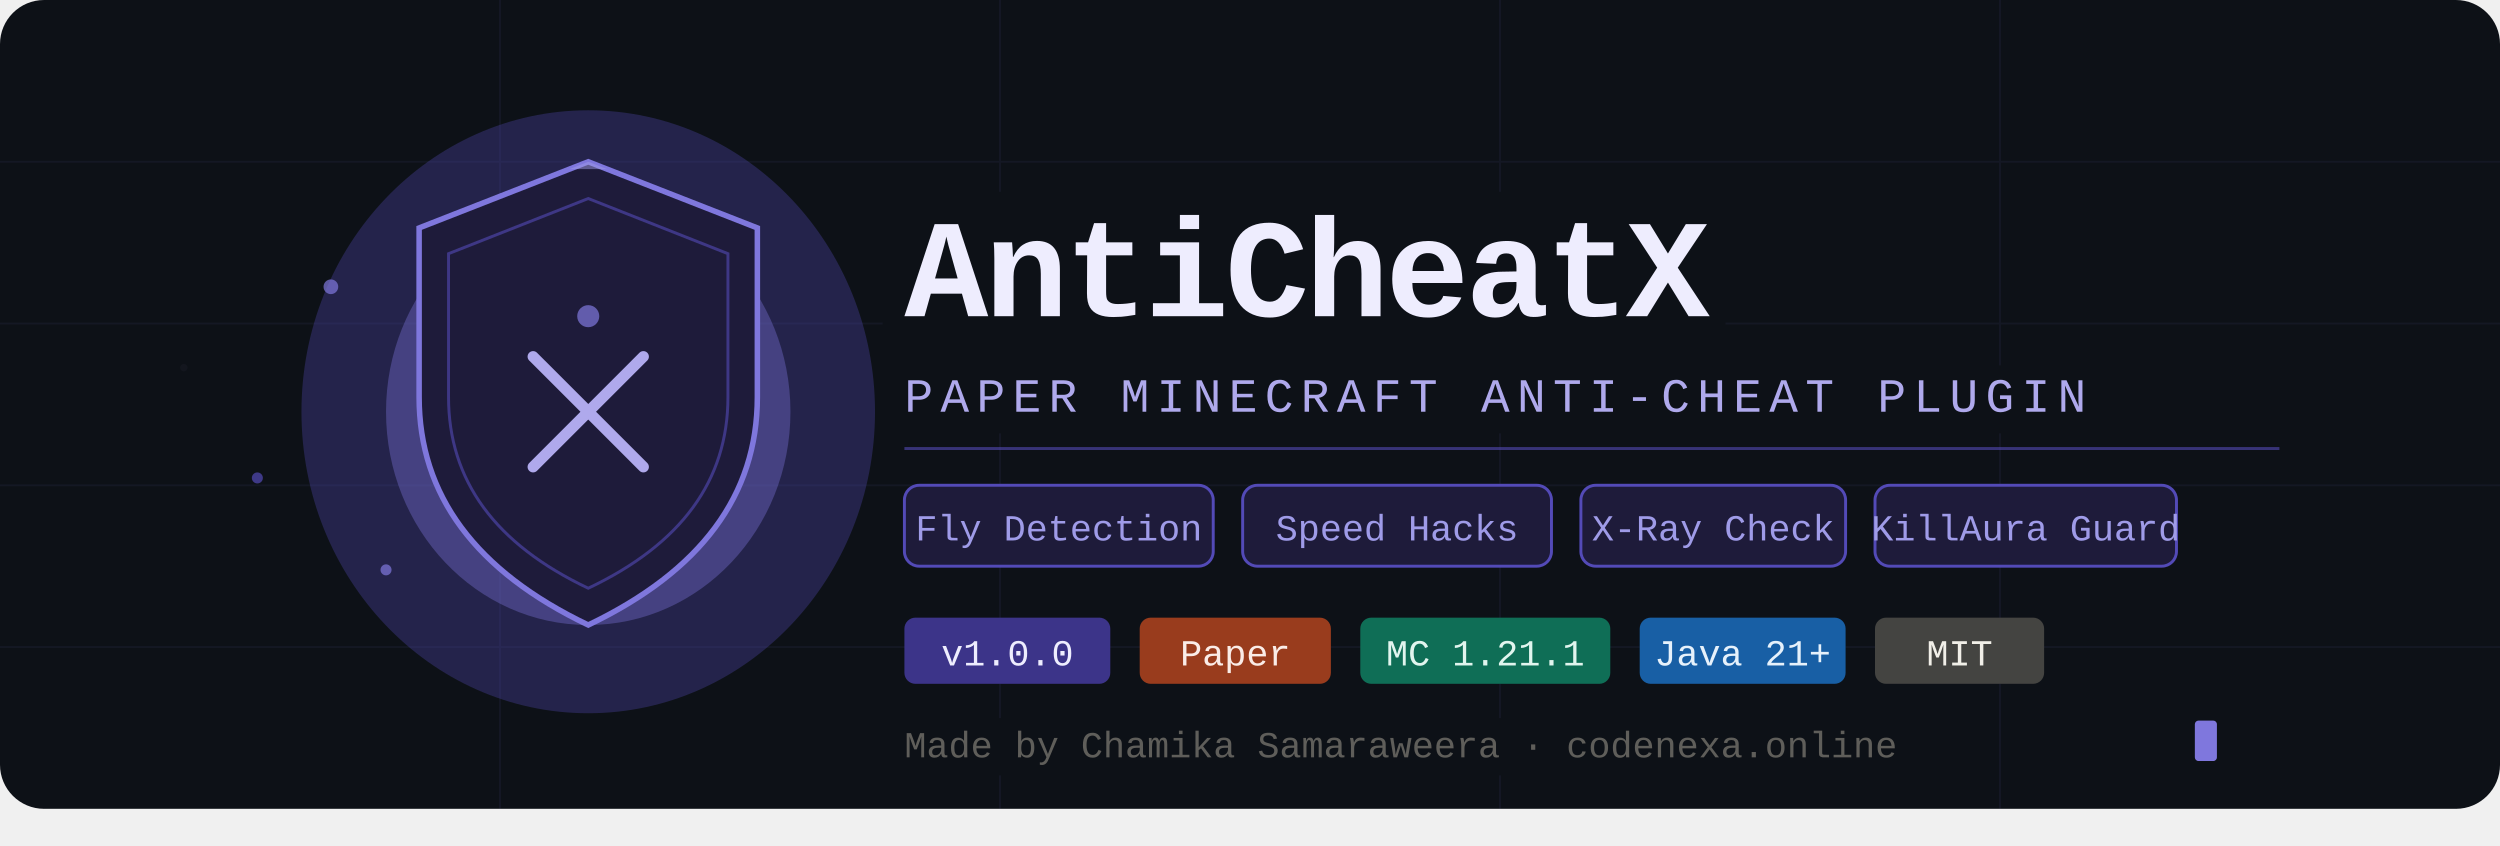
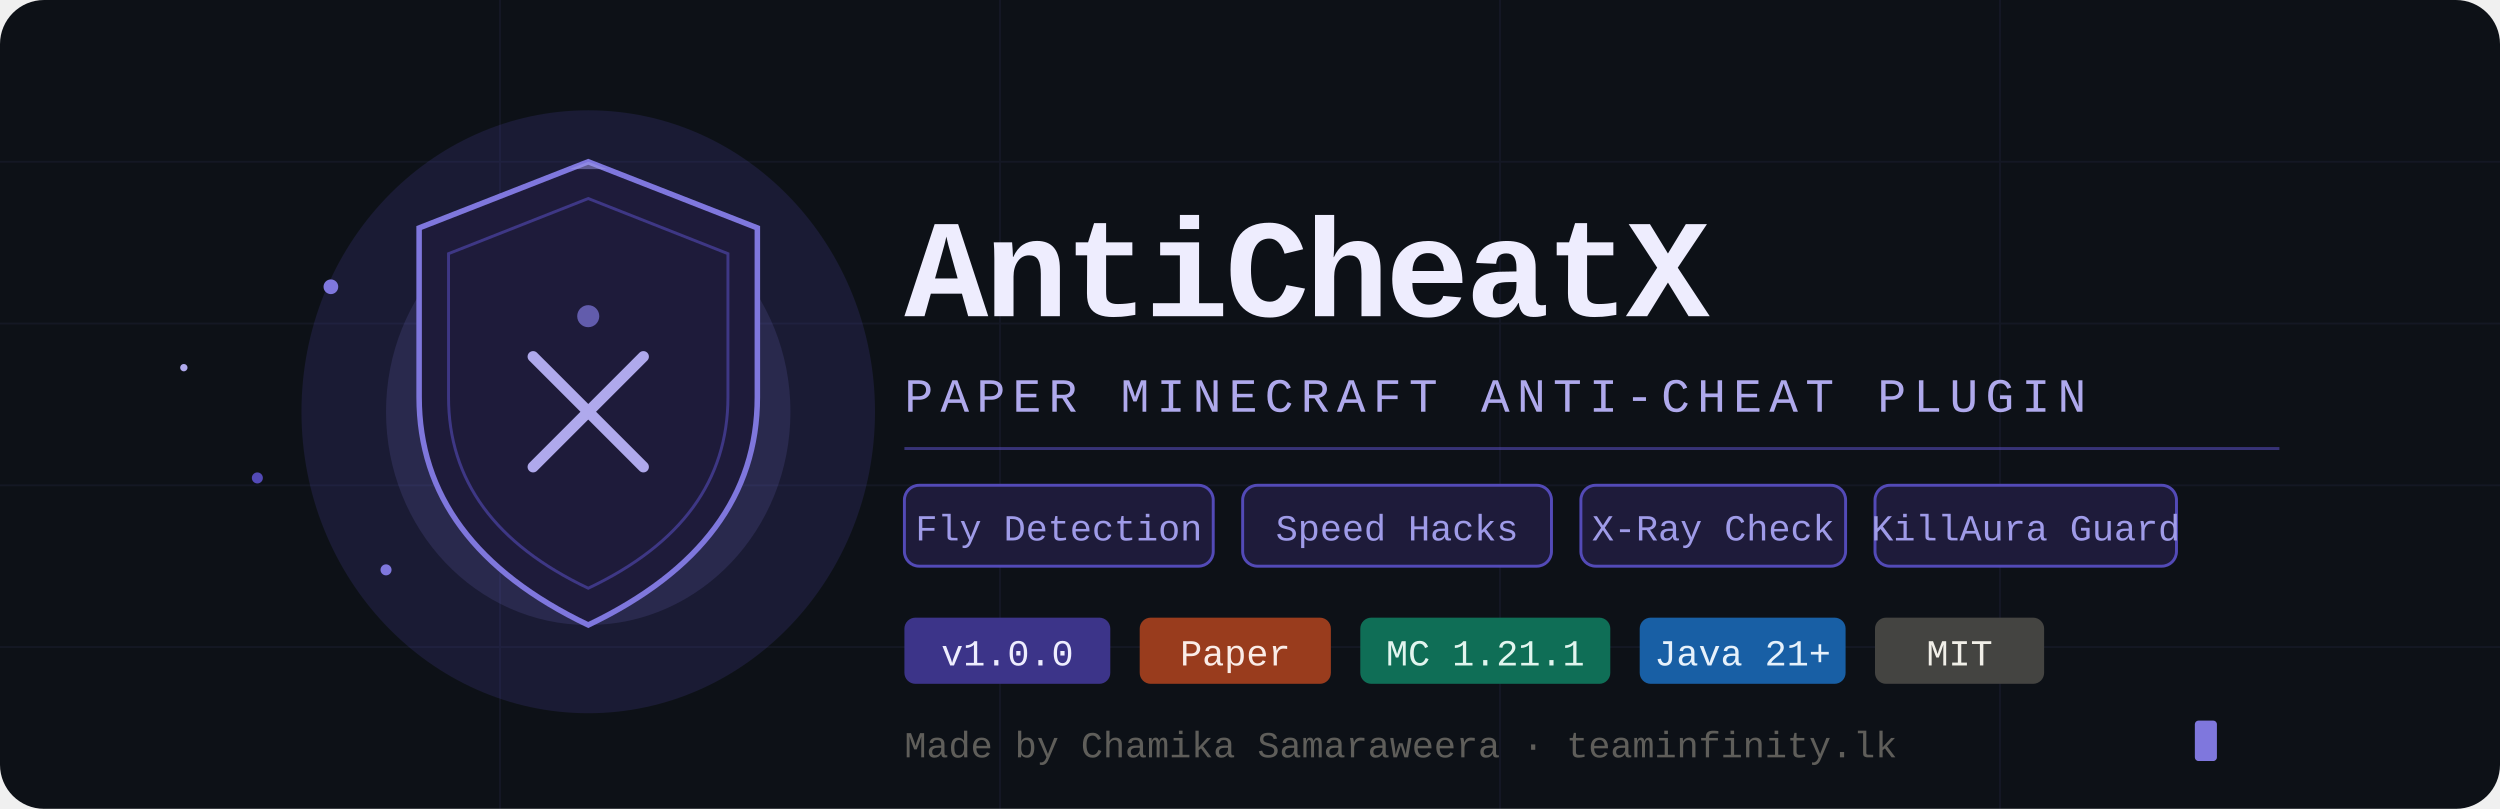
- <svg xmlns="http://www.w3.org/2000/svg" width="100%" viewBox="0 0 680 230">
+ <svg xmlns="http://www.w3.org/2000/svg" width="100%" viewBox="0 0 680 220">
  <defs>
    <marker id="arrow" viewBox="0 0 10 10" refX="8" refY="5" markerWidth="6" markerHeight="6" orient="auto-start-reverse">
      <path d="M2 1L8 5L2 9" fill="none" stroke="context-stroke" stroke-width="1.5" stroke-linecap="round" stroke-linejoin="round" />
    </marker>
-     <mask id="imagine-text-gaps-l0jgob" maskUnits="userSpaceOnUse">
-       <rect x="0" y="0" width="680" height="230" fill="white" />
-       <rect x="240.071" y="52.17" width="229.277" height="47.405" fill="black" rx="2" />
-       <rect x="242" y="99.39" width="331.305" height="18.468" fill="black" rx="2" />
-       <rect x="245.019" y="136.319" width="86.711" height="15.575" fill="black" rx="2" />
-       <rect x="343.017" y="136.319" width="73.966" height="15.575" fill="black" rx="2" />
-       <rect x="429.017" y="136.319" width="73.966" height="15.575" fill="black" rx="2" />
-       <rect x="505.019" y="136.319" width="92.708" height="15.575" fill="black" rx="2" />
-       <rect x="252.005" y="170.319" width="43.99" height="15.575" fill="black" rx="2" />
-       <rect x="317.004" y="170.319" width="37.991" height="15.575" fill="black" rx="2" />
-       <rect x="372.051" y="170.319" width="62.934" height="15.575" fill="black" rx="2" />
-       <rect x="446.007" y="170.319" width="55.986" height="15.575" fill="black" rx="2" />
-       <rect x="519.038" y="170.319" width="26.959" height="15.575" fill="black" rx="2" />
-       <rect x="241.035" y="195.319" width="278.812" height="15.575" fill="black" rx="2" />
-     </mask>
+     <style>
+       @keyframes pulse { 0%,100%{opacity:.18} 50%{opacity:.38} }
+       @keyframes float1 { 0%,100%{transform:translateY(0px)} 50%{transform:translateY(-6px)} }
+       @keyframes float2 { 0%,100%{transform:translateY(0px)} 50%{transform:translateY(-4px)} }
+       @keyframes scan { 0%{transform:translateY(0)} 100%{transform:translateY(120px)} }
+       @keyframes blink { 0%,100%{opacity:1} 48%,52%{opacity:0} }
+       @keyframes drift { 0%{opacity:0;transform:translateX(0)} 10%{opacity:.7} 90%{opacity:.7} 100%{opacity:0;transform:translateX(18px)} }
+       @keyframes fadeIn { from{opacity:0} to{opacity:1} }
+       .shield-pulse { animation: pulse 3s ease-in-out infinite; }
+       .shield-float { animation: float1 4s ease-in-out infinite; transform-origin: 340px 110px; }
+       .mini-float { animation: float2 5s ease-in-out infinite 0.5s; }
+       .scan-line { animation: scan 2.2s linear infinite; }
+       .blink-cursor { animation: blink 1s step-end infinite; }
+       .particle { animation: drift 3s linear infinite; }
+       .fadein { animation: fadeIn 1s ease-out both; }
+     </style>
  </defs>
-   <rect width="680" height="220" fill="#0d1117" rx="12" style="fill:rgb(13, 17, 23);stroke:none;color:rgb(255, 255, 255);stroke-width:1px;stroke-linecap:butt;stroke-linejoin:miter;opacity:1;font-family:&quot;Anthropic Sans&quot;, -apple-system, BlinkMacSystemFont, &quot;Segoe UI&quot;, sans-serif;font-size:16px;font-weight:400;text-anchor:start;dominant-baseline:auto" />
-   <g opacity="0.07" stroke="#7f77dd" stroke-width="0.5" style="fill:rgb(0, 0, 0);stroke:rgb(127, 119, 221);color:rgb(255, 255, 255);stroke-width:0.5px;stroke-linecap:butt;stroke-linejoin:miter;opacity:0.07;font-family:&quot;Anthropic Sans&quot;, -apple-system, BlinkMacSystemFont, &quot;Segoe UI&quot;, sans-serif;font-size:16px;font-weight:400;text-anchor:start;dominant-baseline:auto">
-     <line x1="0" y1="44" x2="680" y2="44" style="fill:rgb(0, 0, 0);stroke:rgb(127, 119, 221);color:rgb(255, 255, 255);stroke-width:0.5px;stroke-linecap:butt;stroke-linejoin:miter;opacity:1;font-family:&quot;Anthropic Sans&quot;, -apple-system, BlinkMacSystemFont, &quot;Segoe UI&quot;, sans-serif;font-size:16px;font-weight:400;text-anchor:start;dominant-baseline:auto" />
-     <line x1="0" y1="88" x2="680" y2="88" mask="url(#imagine-text-gaps-l0jgob)" style="fill:rgb(0, 0, 0);stroke:rgb(127, 119, 221);color:rgb(255, 255, 255);stroke-width:0.5px;stroke-linecap:butt;stroke-linejoin:miter;opacity:1;font-family:&quot;Anthropic Sans&quot;, -apple-system, BlinkMacSystemFont, &quot;Segoe UI&quot;, sans-serif;font-size:16px;font-weight:400;text-anchor:start;dominant-baseline:auto" />
-     <line x1="0" y1="132" x2="680" y2="132" style="fill:rgb(0, 0, 0);stroke:rgb(127, 119, 221);color:rgb(255, 255, 255);stroke-width:0.5px;stroke-linecap:butt;stroke-linejoin:miter;opacity:1;font-family:&quot;Anthropic Sans&quot;, -apple-system, BlinkMacSystemFont, &quot;Segoe UI&quot;, sans-serif;font-size:16px;font-weight:400;text-anchor:start;dominant-baseline:auto" />
-     <line x1="0" y1="176" x2="680" y2="176" mask="url(#imagine-text-gaps-l0jgob)" style="fill:rgb(0, 0, 0);stroke:rgb(127, 119, 221);color:rgb(255, 255, 255);stroke-width:0.5px;stroke-linecap:butt;stroke-linejoin:miter;opacity:1;font-family:&quot;Anthropic Sans&quot;, -apple-system, BlinkMacSystemFont, &quot;Segoe UI&quot;, sans-serif;font-size:16px;font-weight:400;text-anchor:start;dominant-baseline:auto" />
-     <line x1="136" y1="0" x2="136" y2="220" style="fill:rgb(0, 0, 0);stroke:rgb(127, 119, 221);color:rgb(255, 255, 255);stroke-width:0.5px;stroke-linecap:butt;stroke-linejoin:miter;opacity:1;font-family:&quot;Anthropic Sans&quot;, -apple-system, BlinkMacSystemFont, &quot;Segoe UI&quot;, sans-serif;font-size:16px;font-weight:400;text-anchor:start;dominant-baseline:auto" />
-     <line x1="272" y1="0" x2="272" y2="220" mask="url(#imagine-text-gaps-l0jgob)" style="fill:rgb(0, 0, 0);stroke:rgb(127, 119, 221);color:rgb(255, 255, 255);stroke-width:0.5px;stroke-linecap:butt;stroke-linejoin:miter;opacity:1;font-family:&quot;Anthropic Sans&quot;, -apple-system, BlinkMacSystemFont, &quot;Segoe UI&quot;, sans-serif;font-size:16px;font-weight:400;text-anchor:start;dominant-baseline:auto" />
-     <line x1="408" y1="0" x2="408" y2="220" mask="url(#imagine-text-gaps-l0jgob)" style="fill:rgb(0, 0, 0);stroke:rgb(127, 119, 221);color:rgb(255, 255, 255);stroke-width:0.5px;stroke-linecap:butt;stroke-linejoin:miter;opacity:1;font-family:&quot;Anthropic Sans&quot;, -apple-system, BlinkMacSystemFont, &quot;Segoe UI&quot;, sans-serif;font-size:16px;font-weight:400;text-anchor:start;dominant-baseline:auto" />
-     <line x1="544" y1="0" x2="544" y2="220" mask="url(#imagine-text-gaps-l0jgob)" style="fill:rgb(0, 0, 0);stroke:rgb(127, 119, 221);color:rgb(255, 255, 255);stroke-width:0.5px;stroke-linecap:butt;stroke-linejoin:miter;opacity:1;font-family:&quot;Anthropic Sans&quot;, -apple-system, BlinkMacSystemFont, &quot;Segoe UI&quot;, sans-serif;font-size:16px;font-weight:400;text-anchor:start;dominant-baseline:auto" />
+   <rect width="680" height="220" fill="#0d1117" rx="12" />
+   <g opacity="0.07" stroke="#7f77dd" stroke-width="0.5">
+     <line x1="0" y1="44" x2="680" y2="44" />
+     <line x1="0" y1="88" x2="680" y2="88" />
+     <line x1="0" y1="132" x2="680" y2="132" />
+     <line x1="0" y1="176" x2="680" y2="176" />
+     <line x1="136" y1="0" x2="136" y2="220" />
+     <line x1="272" y1="0" x2="272" y2="220" />
+     <line x1="408" y1="0" x2="408" y2="220" />
+     <line x1="544" y1="0" x2="544" y2="220" />
  </g>
-   <ellipse cx="160" cy="112" rx="78" ry="82" fill="#534ab7" opacity="0.18" style="fill:rgb(83, 74, 183);stroke:none;color:rgb(255, 255, 255);stroke-width:1px;stroke-linecap:butt;stroke-linejoin:miter;opacity:0.331;font-family:&quot;Anthropic Sans&quot;, -apple-system, BlinkMacSystemFont, &quot;Segoe UI&quot;, sans-serif;font-size:16px;font-weight:400;text-anchor:start;dominant-baseline:auto" />
-   <ellipse cx="160" cy="112" rx="55" ry="58" fill="#7f77dd" opacity="0.15" style="animation-delay:.8s;fill:rgb(127, 119, 221);stroke:none;color:rgb(255, 255, 255);stroke-width:1px;stroke-linecap:butt;stroke-linejoin:miter;opacity:0.365;font-family:&quot;Anthropic Sans&quot;, -apple-system, BlinkMacSystemFont, &quot;Segoe UI&quot;, sans-serif;font-size:16px;font-weight:400;text-anchor:start;dominant-baseline:auto" />
-   <g style="fill:rgb(0, 0, 0);stroke:none;color:rgb(255, 255, 255);stroke-width:1px;stroke-linecap:butt;stroke-linejoin:miter;opacity:1;font-family:&quot;Anthropic Sans&quot;, -apple-system, BlinkMacSystemFont, &quot;Segoe UI&quot;, sans-serif;font-size:16px;font-weight:400;text-anchor:start;dominant-baseline:auto">
-     <path d="M160 44 L206 62 L206 108 Q206 148 160 170 Q114 148 114 108 L114 62 Z" fill="#1e1b3a" stroke="#7f77dd" stroke-width="1.5" style="fill:rgb(30, 27, 58);stroke:rgb(127, 119, 221);color:rgb(255, 255, 255);stroke-width:1.5px;stroke-linecap:butt;stroke-linejoin:miter;opacity:1;font-family:&quot;Anthropic Sans&quot;, -apple-system, BlinkMacSystemFont, &quot;Segoe UI&quot;, sans-serif;font-size:16px;font-weight:400;text-anchor:start;dominant-baseline:auto" />
-     <path d="M160 54 L198 69 L198 108 Q198 142 160 160 Q122 142 122 108 L122 69 Z" fill="none" stroke="#534ab7" stroke-width="0.8" opacity="0.6" style="fill:none;stroke:rgb(83, 74, 183);color:rgb(255, 255, 255);stroke-width:0.8px;stroke-linecap:butt;stroke-linejoin:miter;opacity:0.6;font-family:&quot;Anthropic Sans&quot;, -apple-system, BlinkMacSystemFont, &quot;Segoe UI&quot;, sans-serif;font-size:16px;font-weight:400;text-anchor:start;dominant-baseline:auto" />
+   <ellipse class="shield-pulse" cx="160" cy="112" rx="78" ry="82" fill="#534ab7" opacity="0.18" />
+   <ellipse class="shield-pulse" cx="160" cy="112" rx="55" ry="58" fill="#7f77dd" opacity="0.15" style="animation-delay:.8s" />
+   <g class="shield-float">
+     <path d="M160 44 L206 62 L206 108 Q206 148 160 170 Q114 148 114 108 L114 62 Z" fill="#1e1b3a" stroke="#7f77dd" stroke-width="1.5" />
+     <path d="M160 54 L198 69 L198 108 Q198 142 160 160 Q122 142 122 108 L122 69 Z" fill="none" stroke="#534ab7" stroke-width="0.8" opacity="0.6" />
    <clipPath id="shield-clip">
      <path d="M160 44 L206 62 L206 108 Q206 148 160 170 Q114 148 114 108 L114 62 Z" />
    </clipPath>
-     <g clip-path="url(#shield-clip)" style="fill:rgb(0, 0, 0);stroke:none;color:rgb(255, 255, 255);stroke-width:1px;stroke-linecap:butt;stroke-linejoin:miter;opacity:1;font-family:&quot;Anthropic Sans&quot;, -apple-system, BlinkMacSystemFont, &quot;Segoe UI&quot;, sans-serif;font-size:16px;font-weight:400;text-anchor:start;dominant-baseline:auto">
-       <rect x="114" y="44" width="92" height="2" fill="#9f9be8" opacity="0.5" style="fill:rgb(159, 155, 232);stroke:none;color:rgb(255, 255, 255);stroke-width:1px;stroke-linecap:butt;stroke-linejoin:miter;opacity:0.5;font-family:&quot;Anthropic Sans&quot;, -apple-system, BlinkMacSystemFont, &quot;Segoe UI&quot;, sans-serif;font-size:16px;font-weight:400;text-anchor:start;dominant-baseline:auto" />
+     <g clip-path="url(#shield-clip)">
+       <rect class="scan-line" x="114" y="44" width="92" height="2" fill="#9f9be8" opacity="0.5" />
    </g>
-     <line x1="145" y1="97" x2="175" y2="127" stroke="#afa9ec" stroke-width="3" stroke-linecap="round" style="fill:rgb(0, 0, 0);stroke:rgb(175, 169, 236);color:rgb(255, 255, 255);stroke-width:3px;stroke-linecap:round;stroke-linejoin:miter;opacity:1;font-family:&quot;Anthropic Sans&quot;, -apple-system, BlinkMacSystemFont, &quot;Segoe UI&quot;, sans-serif;font-size:16px;font-weight:400;text-anchor:start;dominant-baseline:auto" />
-     <line x1="175" y1="97" x2="145" y2="127" stroke="#afa9ec" stroke-width="3" stroke-linecap="round" style="fill:rgb(0, 0, 0);stroke:rgb(175, 169, 236);color:rgb(255, 255, 255);stroke-width:3px;stroke-linecap:round;stroke-linejoin:miter;opacity:1;font-family:&quot;Anthropic Sans&quot;, -apple-system, BlinkMacSystemFont, &quot;Segoe UI&quot;, sans-serif;font-size:16px;font-weight:400;text-anchor:start;dominant-baseline:auto" />
-     <circle cx="160" cy="86" r="3" fill="#7f77dd" opacity="0.7" style="fill:rgb(127, 119, 221);stroke:none;color:rgb(255, 255, 255);stroke-width:1px;stroke-linecap:butt;stroke-linejoin:miter;opacity:0.7;font-family:&quot;Anthropic Sans&quot;, -apple-system, BlinkMacSystemFont, &quot;Segoe UI&quot;, sans-serif;font-size:16px;font-weight:400;text-anchor:start;dominant-baseline:auto" />
+     <line x1="145" y1="97" x2="175" y2="127" stroke="#afa9ec" stroke-width="3" stroke-linecap="round" />
+     <line x1="175" y1="97" x2="145" y2="127" stroke="#afa9ec" stroke-width="3" stroke-linecap="round" />
+     <circle cx="160" cy="86" r="3" fill="#7f77dd" opacity="0.7" />
  </g>
-   <circle cx="90" cy="78" r="2" fill="#7f77dd" style="animation-delay:0s;fill:rgb(127, 119, 221);stroke:none;color:rgb(255, 255, 255);stroke-width:1px;stroke-linecap:butt;stroke-linejoin:miter;opacity:0.7;font-family:&quot;Anthropic Sans&quot;, -apple-system, BlinkMacSystemFont, &quot;Segoe UI&quot;, sans-serif;font-size:16px;font-weight:400;text-anchor:start;dominant-baseline:auto" />
-   <circle cx="70" cy="130" r="1.5" fill="#534ab7" style="animation-delay:1.1s;fill:rgb(83, 74, 183);stroke:none;color:rgb(255, 255, 255);stroke-width:1px;stroke-linecap:butt;stroke-linejoin:miter;opacity:0.7;font-family:&quot;Anthropic Sans&quot;, -apple-system, BlinkMacSystemFont, &quot;Segoe UI&quot;, sans-serif;font-size:16px;font-weight:400;text-anchor:start;dominant-baseline:auto" />
-   <circle cx="50" cy="100" r="1" fill="#afa9ec" style="animation-delay:2s;fill:rgb(175, 169, 236);stroke:none;color:rgb(255, 255, 255);stroke-width:1px;stroke-linecap:butt;stroke-linejoin:miter;opacity:0.038;font-family:&quot;Anthropic Sans&quot;, -apple-system, BlinkMacSystemFont, &quot;Segoe UI&quot;, sans-serif;font-size:16px;font-weight:400;text-anchor:start;dominant-baseline:auto" />
-   <circle cx="105" cy="155" r="1.5" fill="#7f77dd" style="animation-delay:0.6s;fill:rgb(127, 119, 221);stroke:none;color:rgb(255, 255, 255);stroke-width:1px;stroke-linecap:butt;stroke-linejoin:miter;opacity:0.7;font-family:&quot;Anthropic Sans&quot;, -apple-system, BlinkMacSystemFont, &quot;Segoe UI&quot;, sans-serif;font-size:16px;font-weight:400;text-anchor:start;dominant-baseline:auto" />
-   <text x="246" y="86" font-family="'Courier New', monospace" font-size="38" font-weight="700" fill="#eeedfe" letter-spacing="-1" style="animation-delay:.2s;fill:rgb(238, 237, 254);stroke:none;color:rgb(255, 255, 255);stroke-width:1px;stroke-linecap:butt;stroke-linejoin:miter;opacity:1;font-family:&quot;Courier New&quot;, monospace;font-size:38px;font-weight:700;text-anchor:start;dominant-baseline:auto">AntiCheatX</text>
-   <text x="246" y="112" font-family="'Courier New', monospace" font-size="13" fill="#afa9ec" letter-spacing="2" style="animation-delay:.5s;fill:rgb(175, 169, 236);stroke:none;color:rgb(255, 255, 255);stroke-width:1px;stroke-linecap:butt;stroke-linejoin:miter;opacity:1;font-family:&quot;Courier New&quot;, monospace;font-size:13px;font-weight:400;text-anchor:start;dominant-baseline:auto">PAPER MINECRAFT ANTI-CHEAT PLUGIN</text>
-   <line x1="246" y1="122" x2="620" y2="122" stroke="#534ab7" stroke-width="0.8" opacity="0.6" style="fill:rgb(0, 0, 0);stroke:rgb(83, 74, 183);color:rgb(255, 255, 255);stroke-width:0.8px;stroke-linecap:butt;stroke-linejoin:miter;opacity:0.6;font-family:&quot;Anthropic Sans&quot;, -apple-system, BlinkMacSystemFont, &quot;Segoe UI&quot;, sans-serif;font-size:16px;font-weight:400;text-anchor:start;dominant-baseline:auto" />
-   <g style="animation-delay:.7s;fill:rgb(0, 0, 0);stroke:none;color:rgb(255, 255, 255);stroke-width:1px;stroke-linecap:butt;stroke-linejoin:miter;opacity:1;font-family:&quot;Anthropic Sans&quot;, -apple-system, BlinkMacSystemFont, &quot;Segoe UI&quot;, sans-serif;font-size:16px;font-weight:400;text-anchor:start;dominant-baseline:auto">
-     <rect x="246" y="132" width="84" height="22" rx="4" fill="#1e1b3a" stroke="#534ab7" stroke-width="0.8" style="fill:rgb(30, 27, 58);stroke:rgb(83, 74, 183);color:rgb(255, 255, 255);stroke-width:0.8px;stroke-linecap:butt;stroke-linejoin:miter;opacity:1;font-family:&quot;Anthropic Sans&quot;, -apple-system, BlinkMacSystemFont, &quot;Segoe UI&quot;, sans-serif;font-size:16px;font-weight:400;text-anchor:start;dominant-baseline:auto" />
-     <text x="288" y="147" font-family="'Courier New', monospace" font-size="10" fill="#9f9be8" text-anchor="middle" style="fill:rgb(159, 155, 232);stroke:none;color:rgb(255, 255, 255);stroke-width:1px;stroke-linecap:butt;stroke-linejoin:miter;opacity:1;font-family:&quot;Courier New&quot;, monospace;font-size:10px;font-weight:400;text-anchor:middle;dominant-baseline:auto">Fly Detection</text>
-     <rect x="338" y="132" width="84" height="22" rx="4" fill="#1e1b3a" stroke="#534ab7" stroke-width="0.8" style="fill:rgb(30, 27, 58);stroke:rgb(83, 74, 183);color:rgb(255, 255, 255);stroke-width:0.8px;stroke-linecap:butt;stroke-linejoin:miter;opacity:1;font-family:&quot;Anthropic Sans&quot;, -apple-system, BlinkMacSystemFont, &quot;Segoe UI&quot;, sans-serif;font-size:16px;font-weight:400;text-anchor:start;dominant-baseline:auto" />
-     <text x="380" y="147" font-family="'Courier New', monospace" font-size="10" fill="#9f9be8" text-anchor="middle" style="fill:rgb(159, 155, 232);stroke:none;color:rgb(255, 255, 255);stroke-width:1px;stroke-linecap:butt;stroke-linejoin:miter;opacity:1;font-family:&quot;Courier New&quot;, monospace;font-size:10px;font-weight:400;text-anchor:middle;dominant-baseline:auto">Speed Hacks</text>
-     <rect x="430" y="132" width="72" height="22" rx="4" fill="#1e1b3a" stroke="#534ab7" stroke-width="0.8" style="fill:rgb(30, 27, 58);stroke:rgb(83, 74, 183);color:rgb(255, 255, 255);stroke-width:0.8px;stroke-linecap:butt;stroke-linejoin:miter;opacity:1;font-family:&quot;Anthropic Sans&quot;, -apple-system, BlinkMacSystemFont, &quot;Segoe UI&quot;, sans-serif;font-size:16px;font-weight:400;text-anchor:start;dominant-baseline:auto" />
-     <text x="466" y="147" font-family="'Courier New', monospace" font-size="10" fill="#9f9be8" text-anchor="middle" style="fill:rgb(159, 155, 232);stroke:none;color:rgb(255, 255, 255);stroke-width:1px;stroke-linecap:butt;stroke-linejoin:miter;opacity:1;font-family:&quot;Courier New&quot;, monospace;font-size:10px;font-weight:400;text-anchor:middle;dominant-baseline:auto">X-Ray Check</text>
-     <rect x="510" y="132" width="82" height="22" rx="4" fill="#1e1b3a" stroke="#534ab7" stroke-width="0.8" style="fill:rgb(30, 27, 58);stroke:rgb(83, 74, 183);color:rgb(255, 255, 255);stroke-width:0.8px;stroke-linecap:butt;stroke-linejoin:miter;opacity:1;font-family:&quot;Anthropic Sans&quot;, -apple-system, BlinkMacSystemFont, &quot;Segoe UI&quot;, sans-serif;font-size:16px;font-weight:400;text-anchor:start;dominant-baseline:auto" />
-     <text x="551" y="147" font-family="'Courier New', monospace" font-size="10" fill="#9f9be8" text-anchor="middle" style="fill:rgb(159, 155, 232);stroke:none;color:rgb(255, 255, 255);stroke-width:1px;stroke-linecap:butt;stroke-linejoin:miter;opacity:1;font-family:&quot;Courier New&quot;, monospace;font-size:10px;font-weight:400;text-anchor:middle;dominant-baseline:auto">KillAura Guard</text>
+   <circle class="particle" cx="90" cy="78" r="2" fill="#7f77dd" style="animation-delay:0s" />
+   <circle class="particle" cx="70" cy="130" r="1.5" fill="#534ab7" style="animation-delay:1.1s" />
+   <circle class="particle" cx="50" cy="100" r="1" fill="#afa9ec" style="animation-delay:2s" />
+   <circle class="particle" cx="105" cy="155" r="1.5" fill="#7f77dd" style="animation-delay:0.6s" />
+   <text class="fadein" x="246" y="86" font-family="'Courier New', monospace" font-size="38" font-weight="700" fill="#eeedfe" letter-spacing="-1" style="animation-delay:.2s">AntiCheatX</text>
+   <text class="fadein" x="246" y="112" font-family="'Courier New', monospace" font-size="13" fill="#afa9ec" letter-spacing="2" style="animation-delay:.5s">PAPER MINECRAFT ANTI-CHEAT PLUGIN</text>
+   <line x1="246" y1="122" x2="620" y2="122" stroke="#534ab7" stroke-width="0.8" opacity="0.6" />
+   <g class="fadein" style="animation-delay:.7s">
+     <rect x="246" y="132" width="84" height="22" rx="4" fill="#1e1b3a" stroke="#534ab7" stroke-width="0.8" />
+     <text x="288" y="147" font-family="'Courier New', monospace" font-size="10" fill="#9f9be8" text-anchor="middle">Fly Detection</text>
+     <rect x="338" y="132" width="84" height="22" rx="4" fill="#1e1b3a" stroke="#534ab7" stroke-width="0.8" />
+     <text x="380" y="147" font-family="'Courier New', monospace" font-size="10" fill="#9f9be8" text-anchor="middle">Speed Hacks</text>
+     <rect x="430" y="132" width="72" height="22" rx="4" fill="#1e1b3a" stroke="#534ab7" stroke-width="0.8" />
+     <text x="466" y="147" font-family="'Courier New', monospace" font-size="10" fill="#9f9be8" text-anchor="middle">X-Ray Check</text>
+     <rect x="510" y="132" width="82" height="22" rx="4" fill="#1e1b3a" stroke="#534ab7" stroke-width="0.8" />
+     <text x="551" y="147" font-family="'Courier New', monospace" font-size="10" fill="#9f9be8" text-anchor="middle">KillAura Guard</text>
  </g>
-   <g style="animation-delay:.9s;fill:rgb(0, 0, 0);stroke:none;color:rgb(255, 255, 255);stroke-width:1px;stroke-linecap:butt;stroke-linejoin:miter;opacity:1;font-family:&quot;Anthropic Sans&quot;, -apple-system, BlinkMacSystemFont, &quot;Segoe UI&quot;, sans-serif;font-size:16px;font-weight:400;text-anchor:start;dominant-baseline:auto">
-     <rect x="246" y="168" width="56" height="18" rx="3" fill="#3c3489" style="fill:rgb(60, 52, 137);stroke:none;color:rgb(255, 255, 255);stroke-width:1px;stroke-linecap:butt;stroke-linejoin:miter;opacity:1;font-family:&quot;Anthropic Sans&quot;, -apple-system, BlinkMacSystemFont, &quot;Segoe UI&quot;, sans-serif;font-size:16px;font-weight:400;text-anchor:start;dominant-baseline:auto" />
-     <text x="274" y="181" font-family="'Courier New', monospace" font-size="10" fill="#eeedfe" text-anchor="middle" style="fill:rgb(238, 237, 254);stroke:none;color:rgb(255, 255, 255);stroke-width:1px;stroke-linecap:butt;stroke-linejoin:miter;opacity:1;font-family:&quot;Courier New&quot;, monospace;font-size:10px;font-weight:400;text-anchor:middle;dominant-baseline:auto">v1.0.0</text>
-     <rect x="310" y="168" width="52" height="18" rx="3" fill="#993c1d" style="fill:rgb(153, 60, 29);stroke:none;color:rgb(255, 255, 255);stroke-width:1px;stroke-linecap:butt;stroke-linejoin:miter;opacity:1;font-family:&quot;Anthropic Sans&quot;, -apple-system, BlinkMacSystemFont, &quot;Segoe UI&quot;, sans-serif;font-size:16px;font-weight:400;text-anchor:start;dominant-baseline:auto" />
-     <text x="336" y="181" font-family="'Courier New', monospace" font-size="10" fill="#faece7" text-anchor="middle" style="fill:rgb(250, 236, 231);stroke:none;color:rgb(255, 255, 255);stroke-width:1px;stroke-linecap:butt;stroke-linejoin:miter;opacity:1;font-family:&quot;Courier New&quot;, monospace;font-size:10px;font-weight:400;text-anchor:middle;dominant-baseline:auto">Paper</text>
-     <rect x="370" y="168" width="68" height="18" rx="3" fill="#0f6e56" style="fill:rgb(15, 110, 86);stroke:none;color:rgb(255, 255, 255);stroke-width:1px;stroke-linecap:butt;stroke-linejoin:miter;opacity:1;font-family:&quot;Anthropic Sans&quot;, -apple-system, BlinkMacSystemFont, &quot;Segoe UI&quot;, sans-serif;font-size:16px;font-weight:400;text-anchor:start;dominant-baseline:auto" />
-     <text x="404" y="181" font-family="'Courier New', monospace" font-size="10" fill="#e1f5ee" text-anchor="middle" style="fill:rgb(225, 245, 238);stroke:none;color:rgb(255, 255, 255);stroke-width:1px;stroke-linecap:butt;stroke-linejoin:miter;opacity:1;font-family:&quot;Courier New&quot;, monospace;font-size:10px;font-weight:400;text-anchor:middle;dominant-baseline:auto">MC 1.21.1</text>
-     <rect x="446" y="168" width="56" height="18" rx="3" fill="#185fa5" style="fill:rgb(24, 95, 165);stroke:none;color:rgb(255, 255, 255);stroke-width:1px;stroke-linecap:butt;stroke-linejoin:miter;opacity:1;font-family:&quot;Anthropic Sans&quot;, -apple-system, BlinkMacSystemFont, &quot;Segoe UI&quot;, sans-serif;font-size:16px;font-weight:400;text-anchor:start;dominant-baseline:auto" />
-     <text x="474" y="181" font-family="'Courier New', monospace" font-size="10" fill="#e6f1fb" text-anchor="middle" style="fill:rgb(230, 241, 251);stroke:none;color:rgb(255, 255, 255);stroke-width:1px;stroke-linecap:butt;stroke-linejoin:miter;opacity:1;font-family:&quot;Courier New&quot;, monospace;font-size:10px;font-weight:400;text-anchor:middle;dominant-baseline:auto">Java 21+</text>
-     <rect x="510" y="168" width="46" height="18" rx="3" fill="#444441" style="fill:rgb(68, 68, 65);stroke:none;color:rgb(255, 255, 255);stroke-width:1px;stroke-linecap:butt;stroke-linejoin:miter;opacity:1;font-family:&quot;Anthropic Sans&quot;, -apple-system, BlinkMacSystemFont, &quot;Segoe UI&quot;, sans-serif;font-size:16px;font-weight:400;text-anchor:start;dominant-baseline:auto" />
-     <text x="533" y="181" font-family="'Courier New', monospace" font-size="10" fill="#f1efe8" text-anchor="middle" style="fill:rgb(241, 239, 232);stroke:none;color:rgb(255, 255, 255);stroke-width:1px;stroke-linecap:butt;stroke-linejoin:miter;opacity:1;font-family:&quot;Courier New&quot;, monospace;font-size:10px;font-weight:400;text-anchor:middle;dominant-baseline:auto">MIT</text>
+   <g class="fadein" style="animation-delay:.9s">
+     <rect x="246" y="168" width="56" height="18" rx="3" fill="#3c3489" />
+     <text x="274" y="181" font-family="'Courier New', monospace" font-size="10" fill="#eeedfe" text-anchor="middle">v1.0.0</text>
+     <rect x="310" y="168" width="52" height="18" rx="3" fill="#993c1d" />
+     <text x="336" y="181" font-family="'Courier New', monospace" font-size="10" fill="#faece7" text-anchor="middle">Paper</text>
+     <rect x="370" y="168" width="68" height="18" rx="3" fill="#0f6e56" />
+     <text x="404" y="181" font-family="'Courier New', monospace" font-size="10" fill="#e1f5ee" text-anchor="middle">MC 1.21.1</text>
+     <rect x="446" y="168" width="56" height="18" rx="3" fill="#185fa5" />
+     <text x="474" y="181" font-family="'Courier New', monospace" font-size="10" fill="#e6f1fb" text-anchor="middle">Java 21+</text>
+     <rect x="510" y="168" width="46" height="18" rx="3" fill="#444441" />
+     <text x="533" y="181" font-family="'Courier New', monospace" font-size="10" fill="#f1efe8" text-anchor="middle">MIT</text>
  </g>
-   <text x="246" y="206" font-family="'Courier New', monospace" font-size="10" fill="#5f5e5a" style="animation-delay:1.1s;fill:rgb(95, 94, 90);stroke:none;color:rgb(255, 255, 255);stroke-width:1px;stroke-linecap:butt;stroke-linejoin:miter;opacity:1;font-family:&quot;Courier New&quot;, monospace;font-size:10px;font-weight:400;text-anchor:start;dominant-baseline:auto">Made by Chamika Samaraweera · codenexa.online</text>
-   <rect x="597" y="196" width="6" height="11" fill="#7f77dd" rx="1" style="animation-delay:1.1s;fill:rgb(127, 119, 221);stroke:none;color:rgb(255, 255, 255);stroke-width:1px;stroke-linecap:butt;stroke-linejoin:miter;opacity:1;font-family:&quot;Anthropic Sans&quot;, -apple-system, BlinkMacSystemFont, &quot;Segoe UI&quot;, sans-serif;font-size:16px;font-weight:400;text-anchor:start;dominant-baseline:auto" />
+   <text class="fadein" x="246" y="206" font-family="'Courier New', monospace" font-size="10" fill="#5f5e5a" style="animation-delay:1.1s">Made by Chamika Samaraweera · teaminfinity.lk</text>
+   <rect class="blink-cursor fadein" x="597" y="196" width="6" height="11" fill="#7f77dd" rx="1" style="animation-delay:1.1s" />
</svg>
